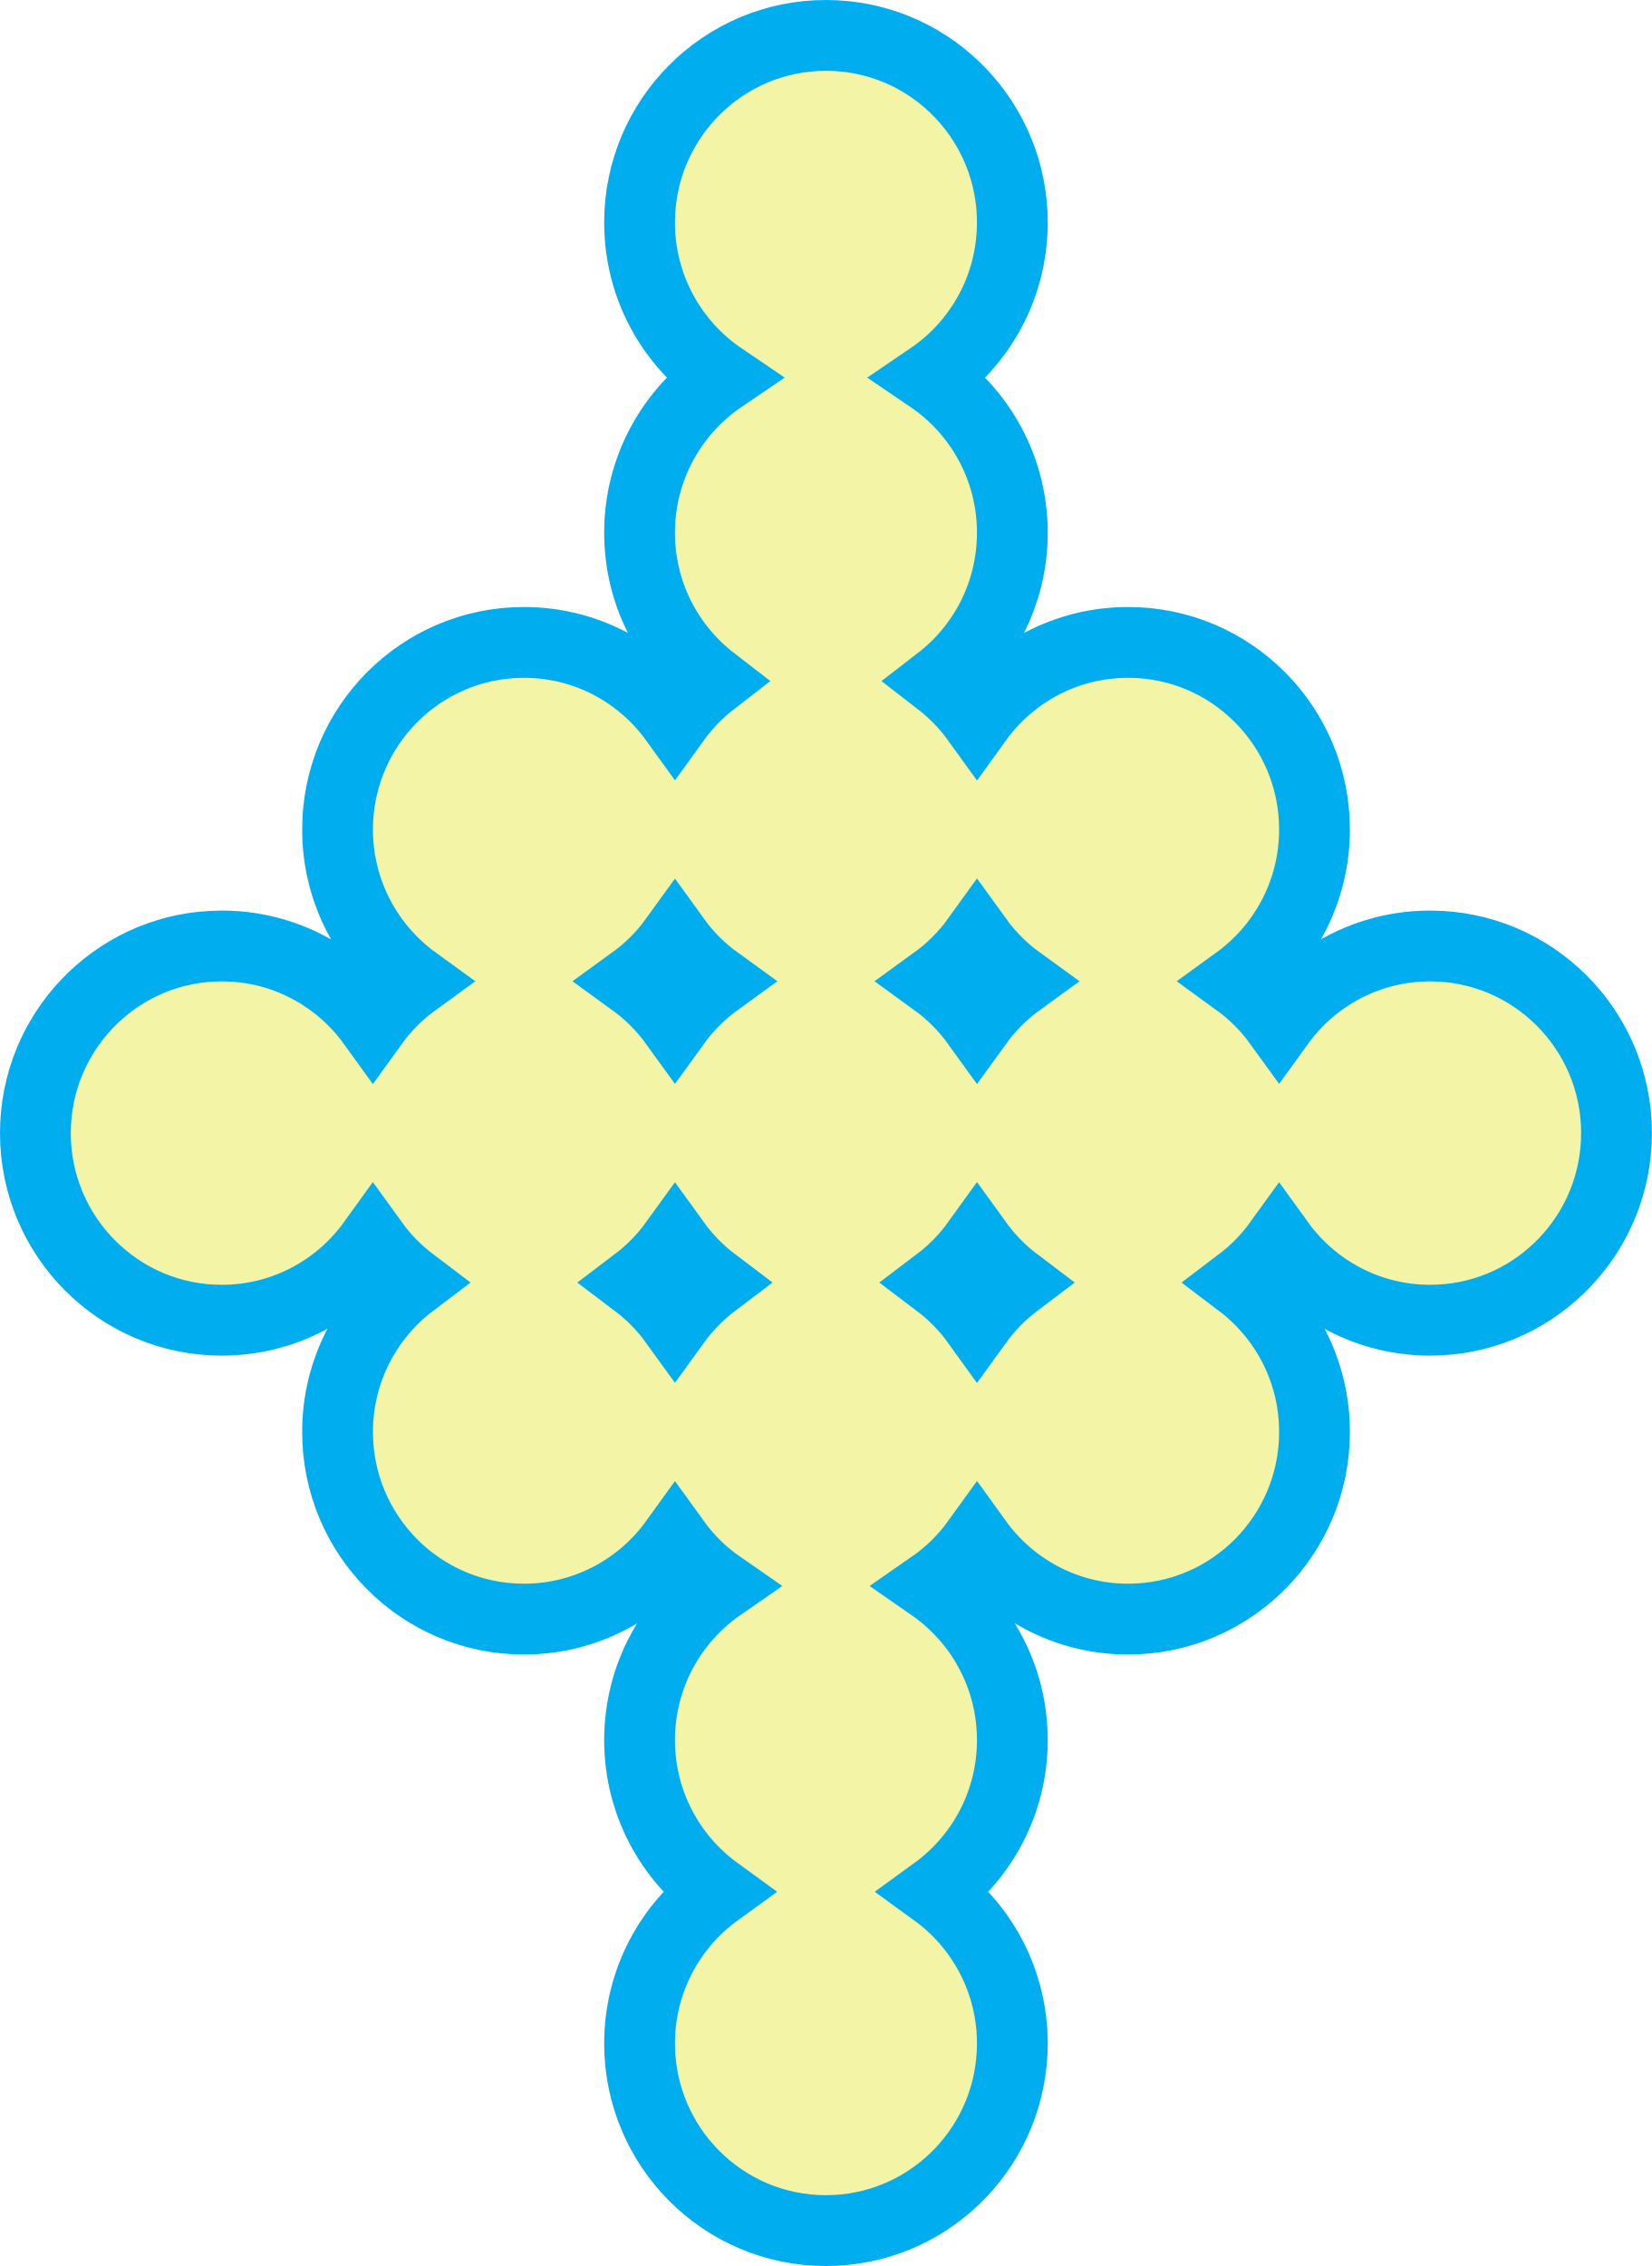
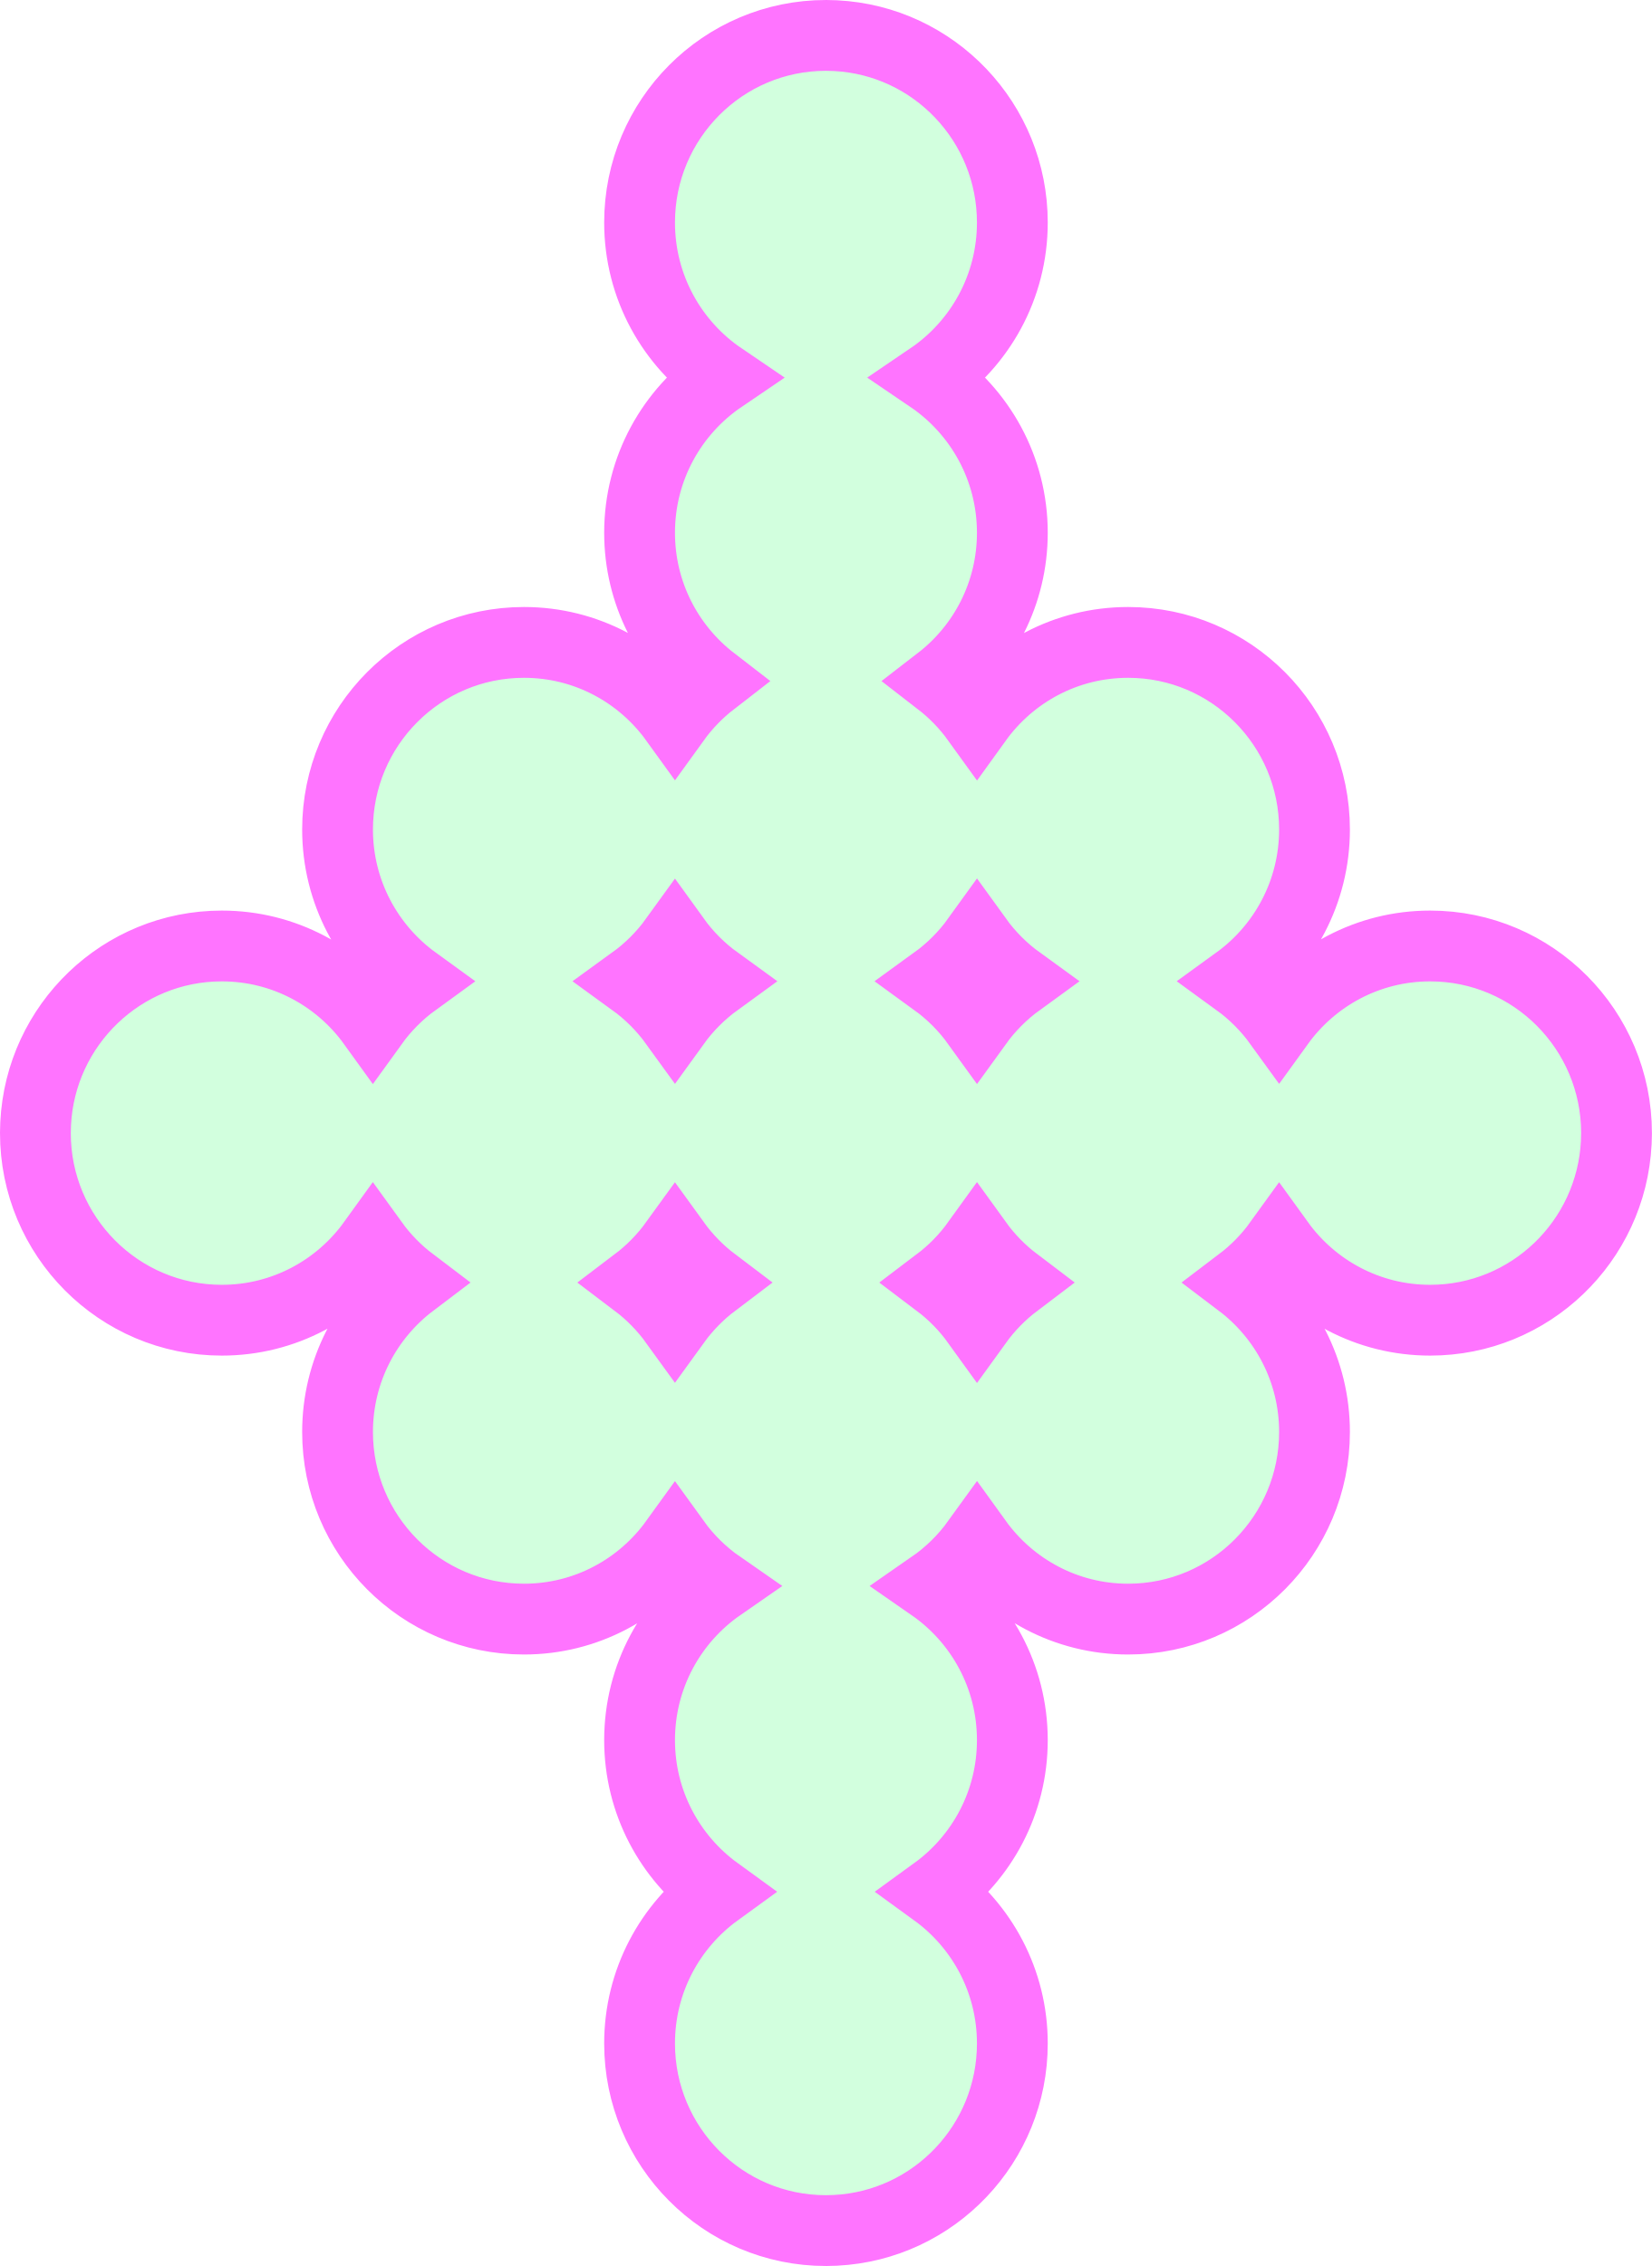
<svg xmlns="http://www.w3.org/2000/svg" width="70" height="96" viewBox="0 0 70 96" fill="none">
-   <path d="M35.406 1.511C39.585 1.723 42.898 5.192 42.898 9.427C42.898 12.159 41.52 14.572 39.419 15.998C41.52 17.424 42.898 19.838 42.898 22.57C42.898 25.131 41.687 27.406 39.808 28.855C40.415 29.324 40.952 29.879 41.401 30.502C42.835 28.512 45.166 27.216 47.804 27.216C52.172 27.216 55.702 30.77 55.702 35.142C55.702 37.787 54.408 40.132 52.419 41.572C53.104 42.069 53.706 42.672 54.202 43.358C55.636 41.372 57.965 40.077 60.601 40.077H60.602C64.97 40.077 68.5 43.633 68.5 48.004L68.489 48.411C68.278 52.594 64.833 55.93 60.602 55.931H60.601C57.965 55.93 55.636 54.635 54.202 52.648C53.739 53.29 53.183 53.858 52.553 54.335C54.466 55.782 55.702 58.08 55.702 60.667C55.702 65.038 52.172 68.594 47.804 68.594C45.166 68.594 42.835 67.296 41.401 65.307C40.873 66.039 40.224 66.678 39.482 67.192C41.547 68.624 42.898 71.015 42.898 73.72C42.898 76.362 41.607 78.705 39.621 80.145C41.607 81.586 42.898 83.929 42.898 86.572C42.898 90.807 39.585 94.277 35.406 94.489L35 94.5C30.631 94.5 27.102 90.944 27.102 86.572C27.102 83.93 28.392 81.586 30.378 80.145C28.393 78.705 27.102 76.362 27.102 73.72C27.102 71.016 28.452 68.624 30.517 67.192C29.776 66.679 29.128 66.042 28.601 65.311C27.167 67.298 24.838 68.594 22.203 68.594H22.202C17.834 68.594 14.304 65.038 14.304 60.667C14.304 58.08 15.54 55.782 17.453 54.335C16.821 53.857 16.264 53.287 15.8 52.644C14.366 54.633 12.036 55.931 9.398 55.931C5.03 55.931 1.5 52.375 1.5 48.004L1.511 47.597C1.722 43.414 5.167 40.077 9.398 40.077C12.036 40.077 14.366 41.374 15.8 43.363C16.296 42.675 16.899 42.07 17.586 41.572C15.598 40.132 14.304 37.787 14.304 35.142C14.304 30.77 17.834 27.216 22.202 27.216H22.203C24.838 27.216 27.167 28.511 28.601 30.497C29.049 29.876 29.585 29.323 30.19 28.855C28.312 27.406 27.102 25.13 27.102 22.57C27.102 19.838 28.48 17.424 30.581 15.998C28.48 14.572 27.102 12.159 27.102 9.427C27.102 5.055 30.632 1.5 35 1.5L35.406 1.511ZM41.401 52.644C40.938 53.287 40.381 53.857 39.749 54.335C40.381 54.812 40.938 55.383 41.401 56.026C41.865 55.383 42.423 54.813 43.055 54.335C42.423 53.857 41.865 53.287 41.401 52.644ZM28.601 52.648C28.137 53.29 27.581 53.858 26.951 54.335C27.581 54.811 28.137 55.38 28.601 56.022C29.064 55.381 29.619 54.811 30.249 54.335C29.619 53.859 29.064 53.289 28.601 52.648ZM41.401 39.781C40.905 40.47 40.302 41.075 39.615 41.572C40.302 42.07 40.905 42.675 41.401 43.363C41.898 42.675 42.501 42.07 43.188 41.572C42.501 41.075 41.898 40.47 41.401 39.781ZM28.601 39.786C28.105 40.473 27.503 41.076 26.817 41.572C27.503 42.069 28.105 42.672 28.601 43.358C29.096 42.672 29.699 42.069 30.384 41.572C29.698 41.076 29.096 40.473 28.601 39.786Z" fill="#F4F4A7" stroke="#00AEEF" stroke-width="3" />
+   <path d="M35.406 1.511C39.585 1.723 42.898 5.192 42.898 9.427C42.898 12.159 41.52 14.572 39.419 15.998C41.52 17.424 42.898 19.838 42.898 22.57C42.898 25.131 41.687 27.406 39.808 28.855C40.415 29.324 40.952 29.879 41.401 30.502C42.835 28.512 45.166 27.216 47.804 27.216C52.172 27.216 55.702 30.77 55.702 35.142C55.702 37.787 54.408 40.132 52.419 41.572C53.104 42.069 53.706 42.672 54.202 43.358C55.636 41.372 57.965 40.077 60.601 40.077H60.602C64.97 40.077 68.5 43.633 68.5 48.004L68.489 48.411C68.278 52.594 64.833 55.93 60.602 55.931H60.601C57.965 55.93 55.636 54.635 54.202 52.648C53.739 53.29 53.183 53.858 52.553 54.335C54.466 55.782 55.702 58.08 55.702 60.667C55.702 65.038 52.172 68.594 47.804 68.594C45.166 68.594 42.835 67.296 41.401 65.307C40.873 66.039 40.224 66.678 39.482 67.192C41.547 68.624 42.898 71.015 42.898 73.72C42.898 76.362 41.607 78.705 39.621 80.145C41.607 81.586 42.898 83.929 42.898 86.572C42.898 90.807 39.585 94.277 35.406 94.489L35 94.5C30.631 94.5 27.102 90.944 27.102 86.572C27.102 83.93 28.392 81.586 30.378 80.145C28.393 78.705 27.102 76.362 27.102 73.72C27.102 71.016 28.452 68.624 30.517 67.192C29.776 66.679 29.128 66.042 28.601 65.311C27.167 67.298 24.838 68.594 22.203 68.594H22.202C17.834 68.594 14.304 65.038 14.304 60.667C14.304 58.08 15.54 55.782 17.453 54.335C16.821 53.857 16.264 53.287 15.8 52.644C14.366 54.633 12.036 55.931 9.398 55.931C5.03 55.931 1.5 52.375 1.5 48.004L1.511 47.597C1.722 43.414 5.167 40.077 9.398 40.077C12.036 40.077 14.366 41.374 15.8 43.363C16.296 42.675 16.899 42.07 17.586 41.572C15.598 40.132 14.304 37.787 14.304 35.142C14.304 30.77 17.834 27.216 22.202 27.216H22.203C24.838 27.216 27.167 28.511 28.601 30.497C29.049 29.876 29.585 29.323 30.19 28.855C28.312 27.406 27.102 25.13 27.102 22.57C27.102 19.838 28.48 17.424 30.581 15.998C28.48 14.572 27.102 12.159 27.102 9.427C27.102 5.055 30.632 1.5 35 1.5L35.406 1.511ZM41.401 52.644C40.938 53.287 40.381 53.857 39.749 54.335C40.381 54.812 40.938 55.383 41.401 56.026C41.865 55.383 42.423 54.813 43.055 54.335C42.423 53.857 41.865 53.287 41.401 52.644ZM28.601 52.648C28.137 53.29 27.581 53.858 26.951 54.335C27.581 54.811 28.137 55.38 28.601 56.022C29.064 55.381 29.619 54.811 30.249 54.335C29.619 53.859 29.064 53.289 28.601 52.648ZM41.401 39.781C40.905 40.47 40.302 41.075 39.615 41.572C40.302 42.07 40.905 42.675 41.401 43.363C41.898 42.675 42.501 42.07 43.188 41.572C42.501 41.075 41.898 40.47 41.401 39.781ZM28.601 39.786C28.105 40.473 27.503 41.076 26.817 41.572C27.503 42.069 28.105 42.672 28.601 43.358C29.096 42.672 29.699 42.069 30.384 41.572C29.698 41.076 29.096 40.473 28.601 39.786Z" fill="#D2FFDE" stroke="#FF74FF" stroke-width="3" />
</svg>
